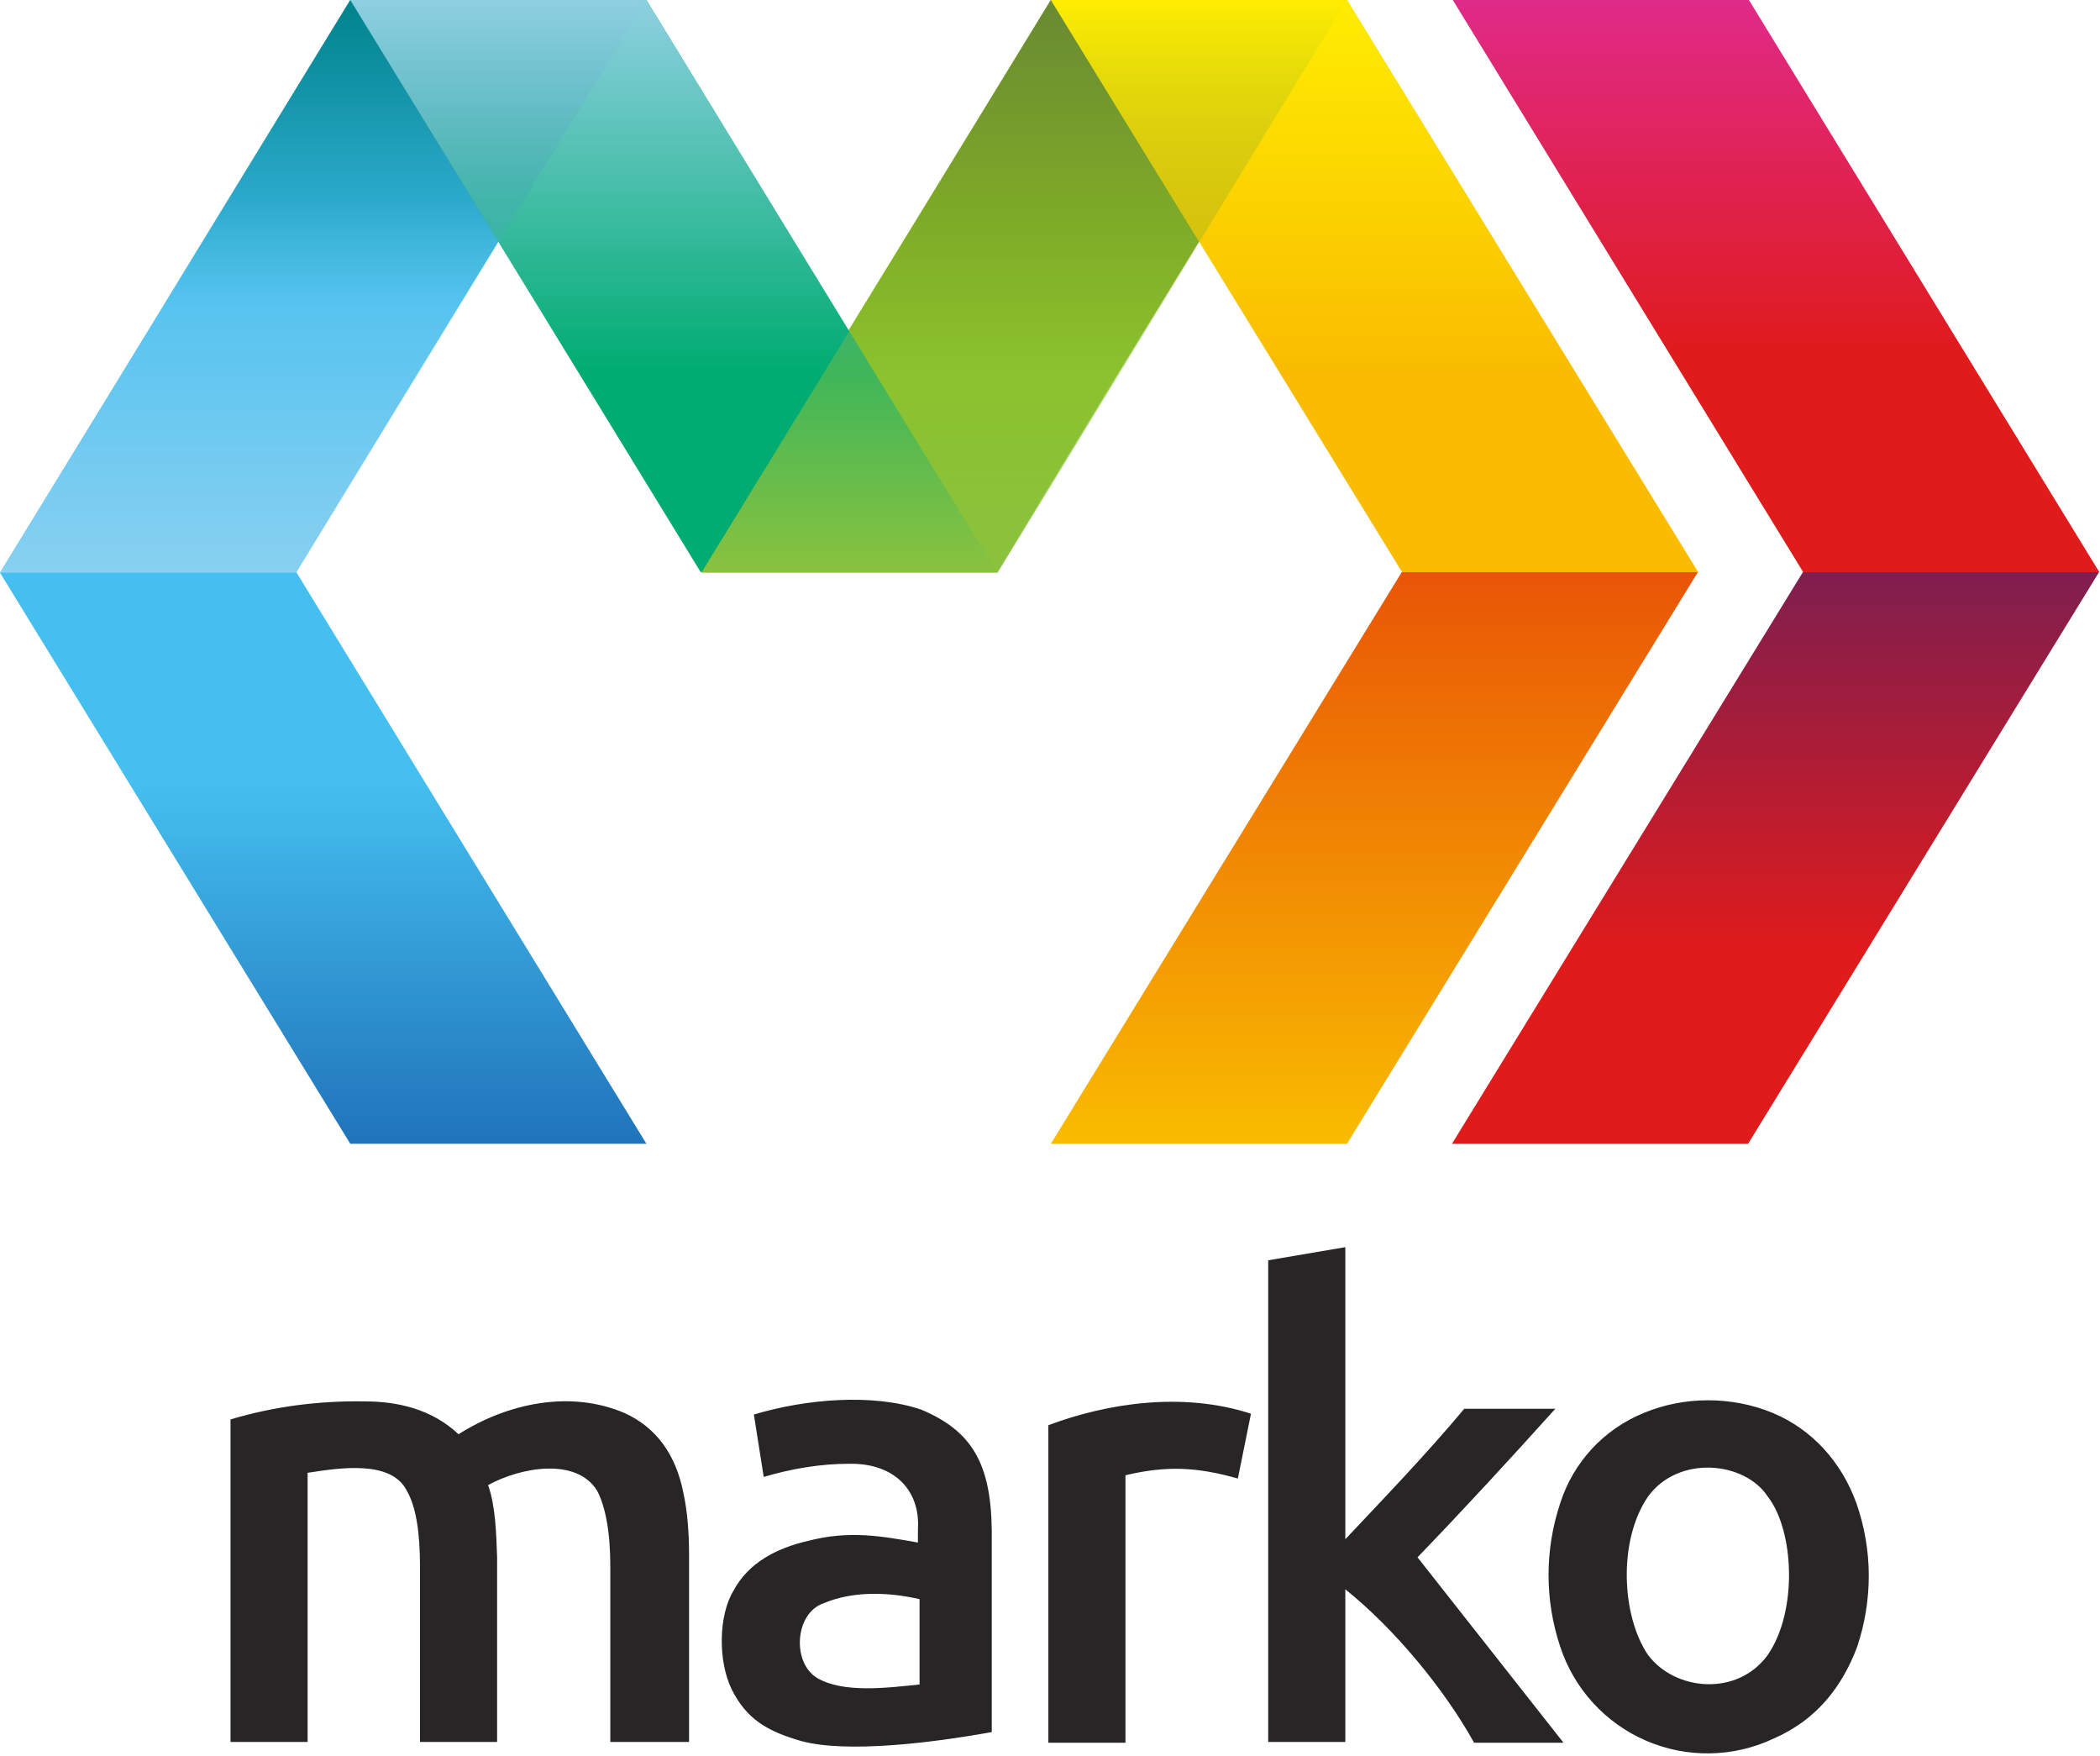
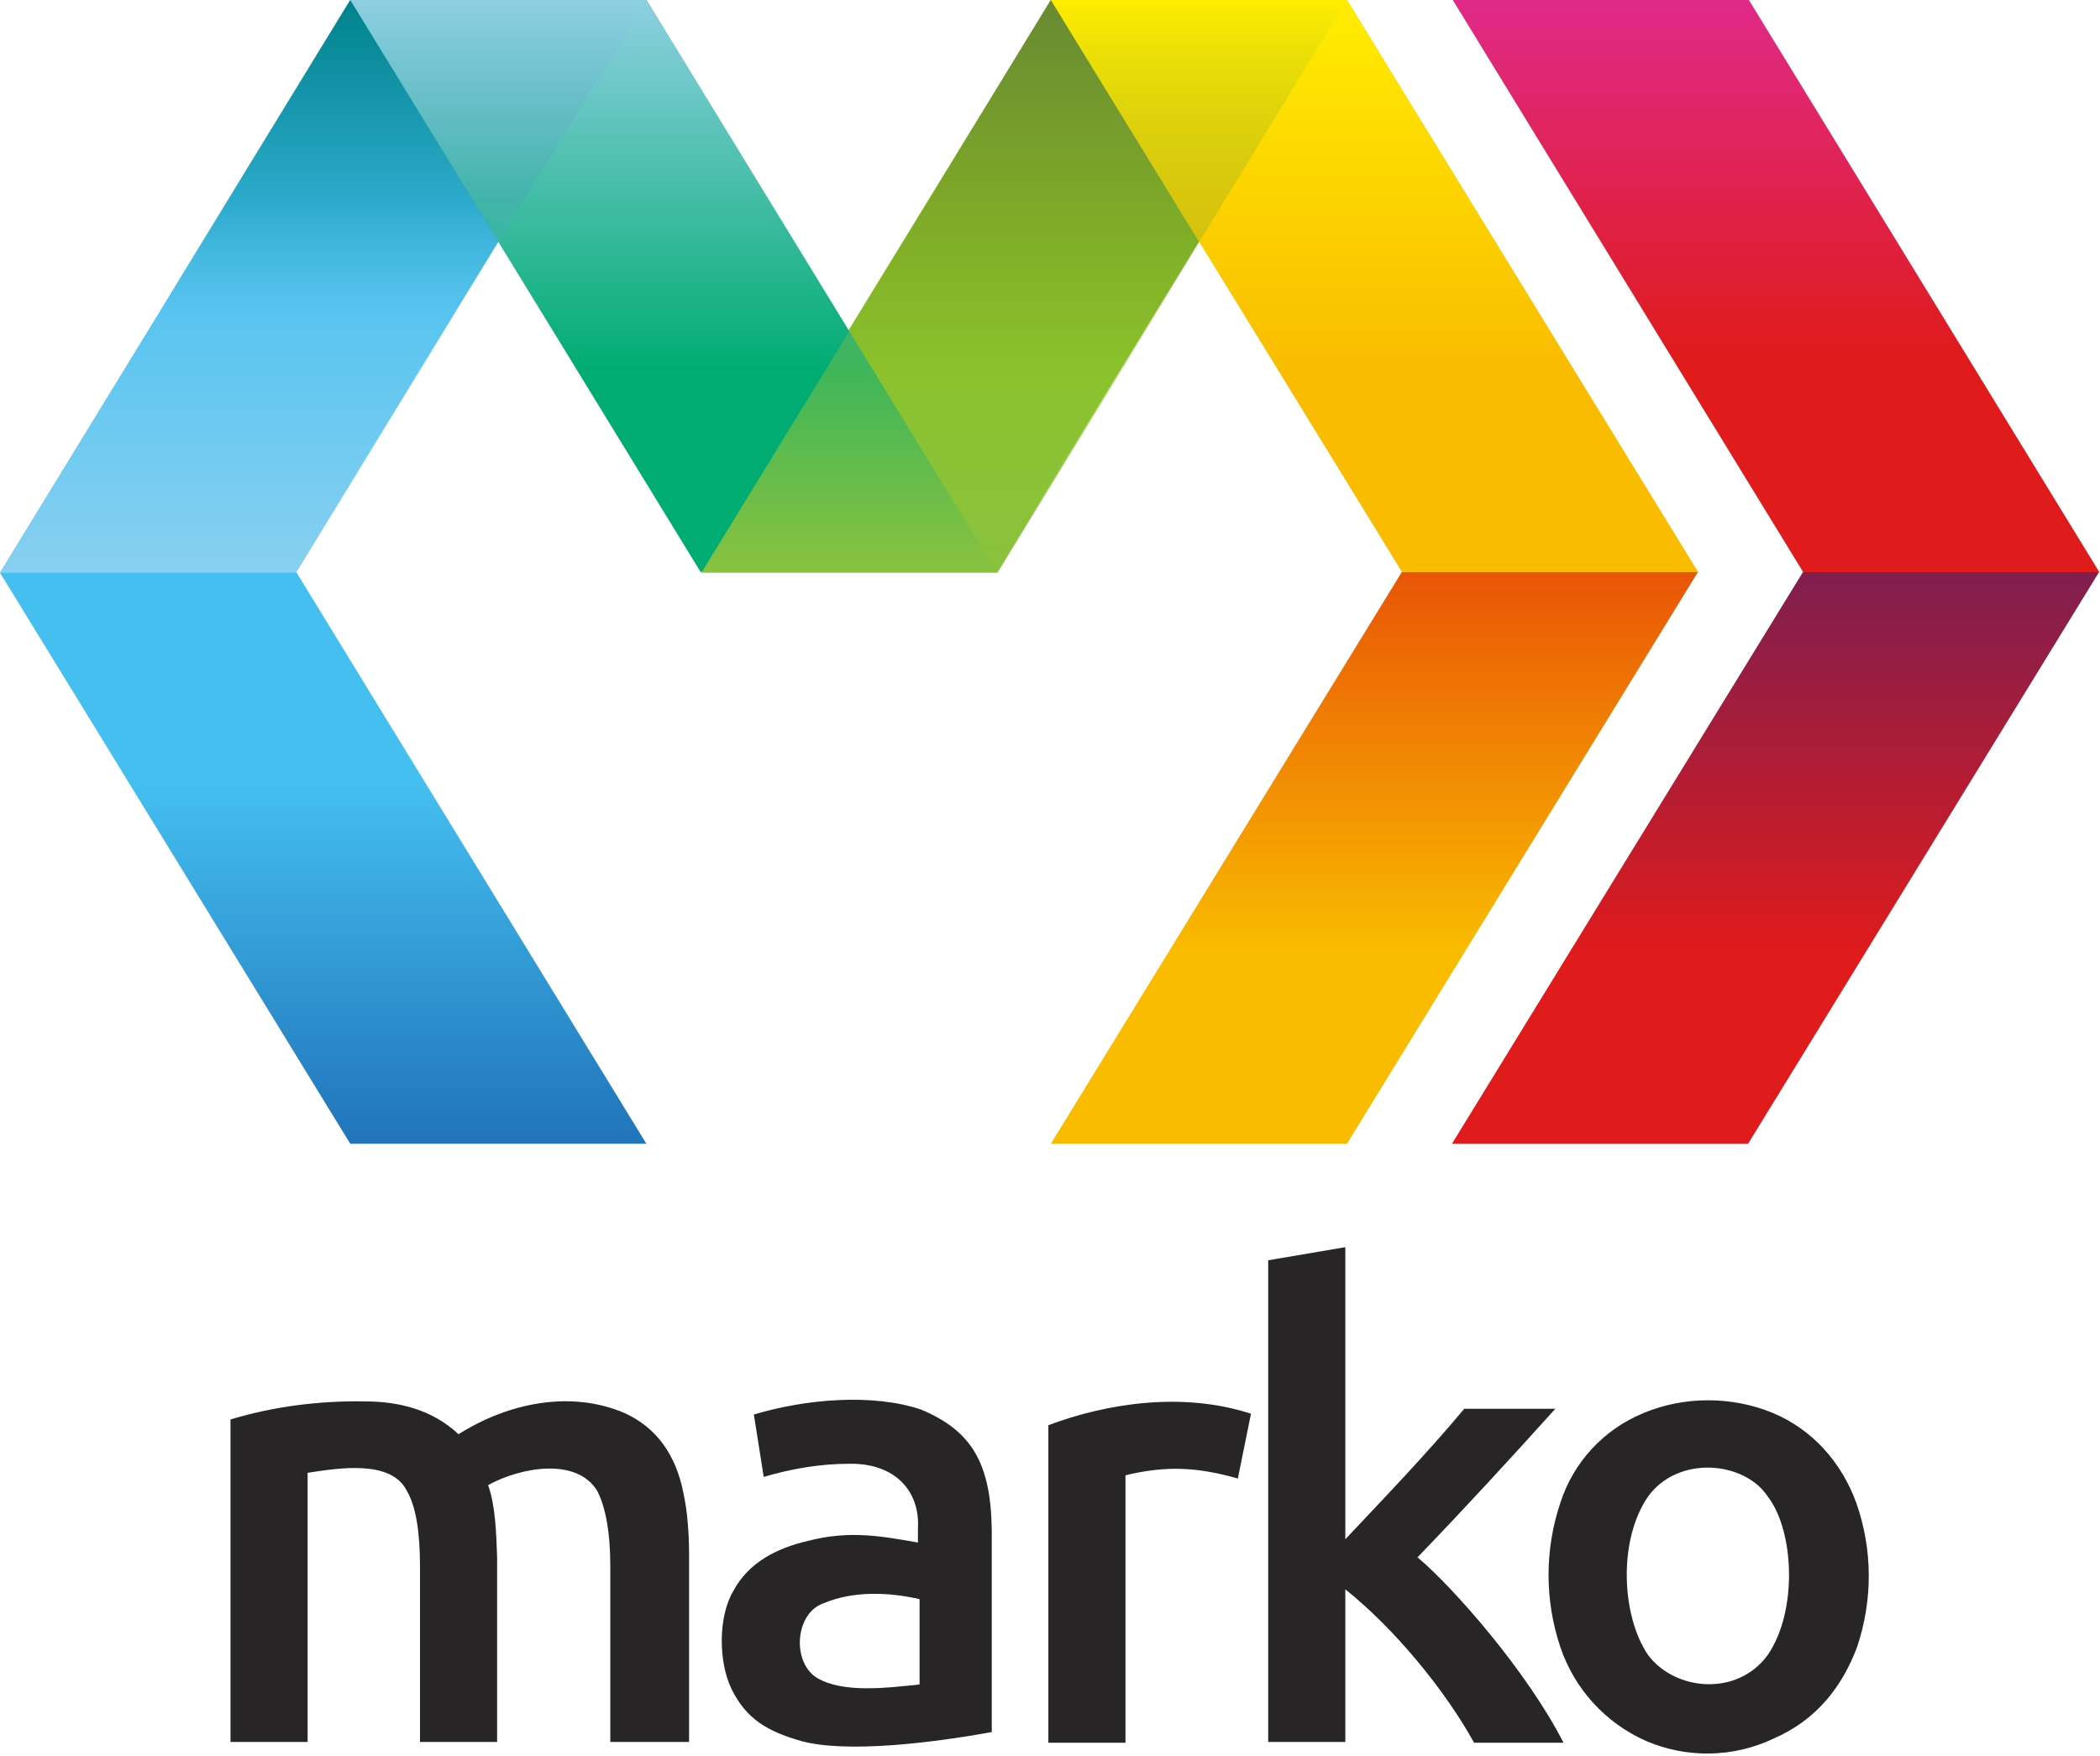
<svg xmlns="http://www.w3.org/2000/svg" width="256" height="214" viewBox="0 0 2560 2140">
  <style>stop:not([stop-color]){stop-color:inherit}</style>
  <path fill="#8dc220" d="M1281 0h361l-427 697H854z" />
  <path fill="url(#a)" d="M427 0h361L361 697l427 697H427L0 698z" />
  <linearGradient id="a" x2="0" y2="1">
    <stop offset=".685" stop-color="#44bfef" />
    <stop offset="1" stop-color="#2073ba" />
  </linearGradient>
  <path fill="#00ac71" d="M854 697h361L788 0H427z" />
  <path fill="url(#b)" d="M1642 0h-361l428 697-428 697h361l428-697z" />
  <linearGradient id="b" x2="0" y2="1" stop-color="#f9bc00">
    <stop offset=".5" />
    <stop offset=".5" stop-color="#e95506" />
-     <stop offset="1" />
+     <stop offset=".833" />
  </linearGradient>
  <path fill="url(#c)" d="M1493 246h-361L855 698h361z" />
  <linearGradient id="c" x2="0" y2="1" stop-color="#8ac23e">
    <stop offset="0" stop-opacity="0" />
    <stop offset="1" />
  </linearGradient>
  <path fill="url(#d)" d="M1005 452h361L1642 0h-361z" />
  <linearGradient id="d" x2="0" y2="1" stop-color="#698932">
    <stop offset="0" />
    <stop offset="1" stop-opacity="0" />
  </linearGradient>
  <path fill="url(#e)" d="M1919 452h-361L1281 0h361z" />
  <linearGradient id="e" x2="0" y2="1" stop-color="#ffed01">
    <stop offset="0" />
    <stop offset="1" stop-opacity="0" />
  </linearGradient>
  <path fill="url(#f)" d="M150 452h361L788 0H427z" />
  <linearGradient id="f" x2="0" y2="1" stop-color="#00828b">
    <stop offset="0" />
    <stop offset=".833" stop-opacity="0" />
  </linearGradient>
  <path fill="url(#g)" d="M638 246H277L0 698h361z" />
  <linearGradient id="g" x2="0" y2="1" stop-color="#88d0f1">
    <stop offset="0" stop-opacity="0" />
    <stop offset="1" />
  </linearGradient>
  <path fill="url(#h)" d="M1065 452H704L427 0h361z" />
  <linearGradient id="h" x2="0" y2="1" stop-color="#8ed0e1">
    <stop offset="0" />
    <stop offset="1" stop-opacity="0" />
  </linearGradient>
  <path fill="url(#i)" d="M2132 0h-361l427 697-428 697h361l428-697z" />
  <linearGradient id="i" x2="0" y2="1" stop-color="#df1b1c">
    <stop offset="0" stop-color="#e02a89" />
    <stop offset=".31" />
    <stop offset=".5" />
    <stop offset=".5" stop-color="#7f1e4f" />
-     <stop offset=".83" />
+     <stop offset=".833" />
  </linearGradient>
-   <path fill="#272525" d="M840 1895c0-27-2-53-7-76-9-45-32-79-72-97-66-28-142-12-202 26-33-31-75-40-114-40-55-1-111 6-164 22v393h94v-328c39-6 102-16 121 22 11 19 16 50 16 92v214h94v-225c-1-29-2-63-11-88 40-22 108-34 133 7 10 19 16 50 16 92v214h96zm91-95c34-10 69-16 104-16 56-1 87 33 84 80v16c-45-8-84-15-134-2-39 9-73 27-91 61-18 30-19 85-2 120 18 36 43 51 85 63 56 15 160 2 232-11v-246c-1-81-24-121-86-147-59-20-141-13-204 6zm65 245c-31-19-27-79 8-91 38-16 82-13 117-5v104c-39 4-93 11-125-8zm529-322c-83-27-175-13-247 14v387h94v-326c50-12 88-10 137 4zm203 175c57-59 113-120 168-181h-111c-46 55-96 107-145 159v-356l-94 16v587h94v-186c60 48 121 122 157 187h109zm535-66c-18-50-54-90-102-110-51-21-109-20-157 0-49 20-86 60-102 110-19 57-19 118 0 175a189 189 0 00260 112c53-23 84-64 102-112 19-57 19-118-1-175zm-108 185c-37 51-113 44-146 0-32-47-37-139 0-193 37-51 118-43 146 0 32 41 37 139 0 193z" />
+   <path fill="#272525" d="M840 1895c0-27-2-53-7-76-9-45-32-79-72-97-66-28-142-12-202 26-33-31-75-40-114-40-55-1-111 6-164 22v393h94v-328c39-6 102-16 121 22 11 19 16 50 16 92v214h94v-225c-1-29-2-63-11-88 40-22 108-34 133 7 10 19 16 50 16 92v214h96zm91-95c34-10 69-16 104-16 56-1 87 33 84 80v16c-45-8-84-15-134-2-39 9-73 27-91 61-18 30-19 85-2 120 18 36 43 51 85 63 56 15 160 2 232-11v-246c-1-81-24-121-86-147-59-20-141-13-204 6zm65 245c-31-19-27-79 8-91 38-16 82-13 117-5v104c-39 4-93 11-125-8zm529-322c-83-27-175-13-247 14v387h94v-326c50-12 88-10 137 4zm203 175c57-59 113-120 168-181h-111c-46 55-96 107-145 159v-356l-94 16v587h94v-186c60 48 121 122 157 187h109c-45-88-135-190-178-226zm535-66c-18-50-54-90-102-110-51-21-109-20-157 0-49 20-86 60-102 110-19 57-19 118 0 175 17 51 55 93 105 115a189 189 0 00155-3c53-23 84-64 102-112 19-57 19-118-1-175zm-108 185c-37 51-113 44-146 0-32-47-37-139 0-193 37-51 118-43 146 0 32 41 37 139 0 193z" />
</svg>
